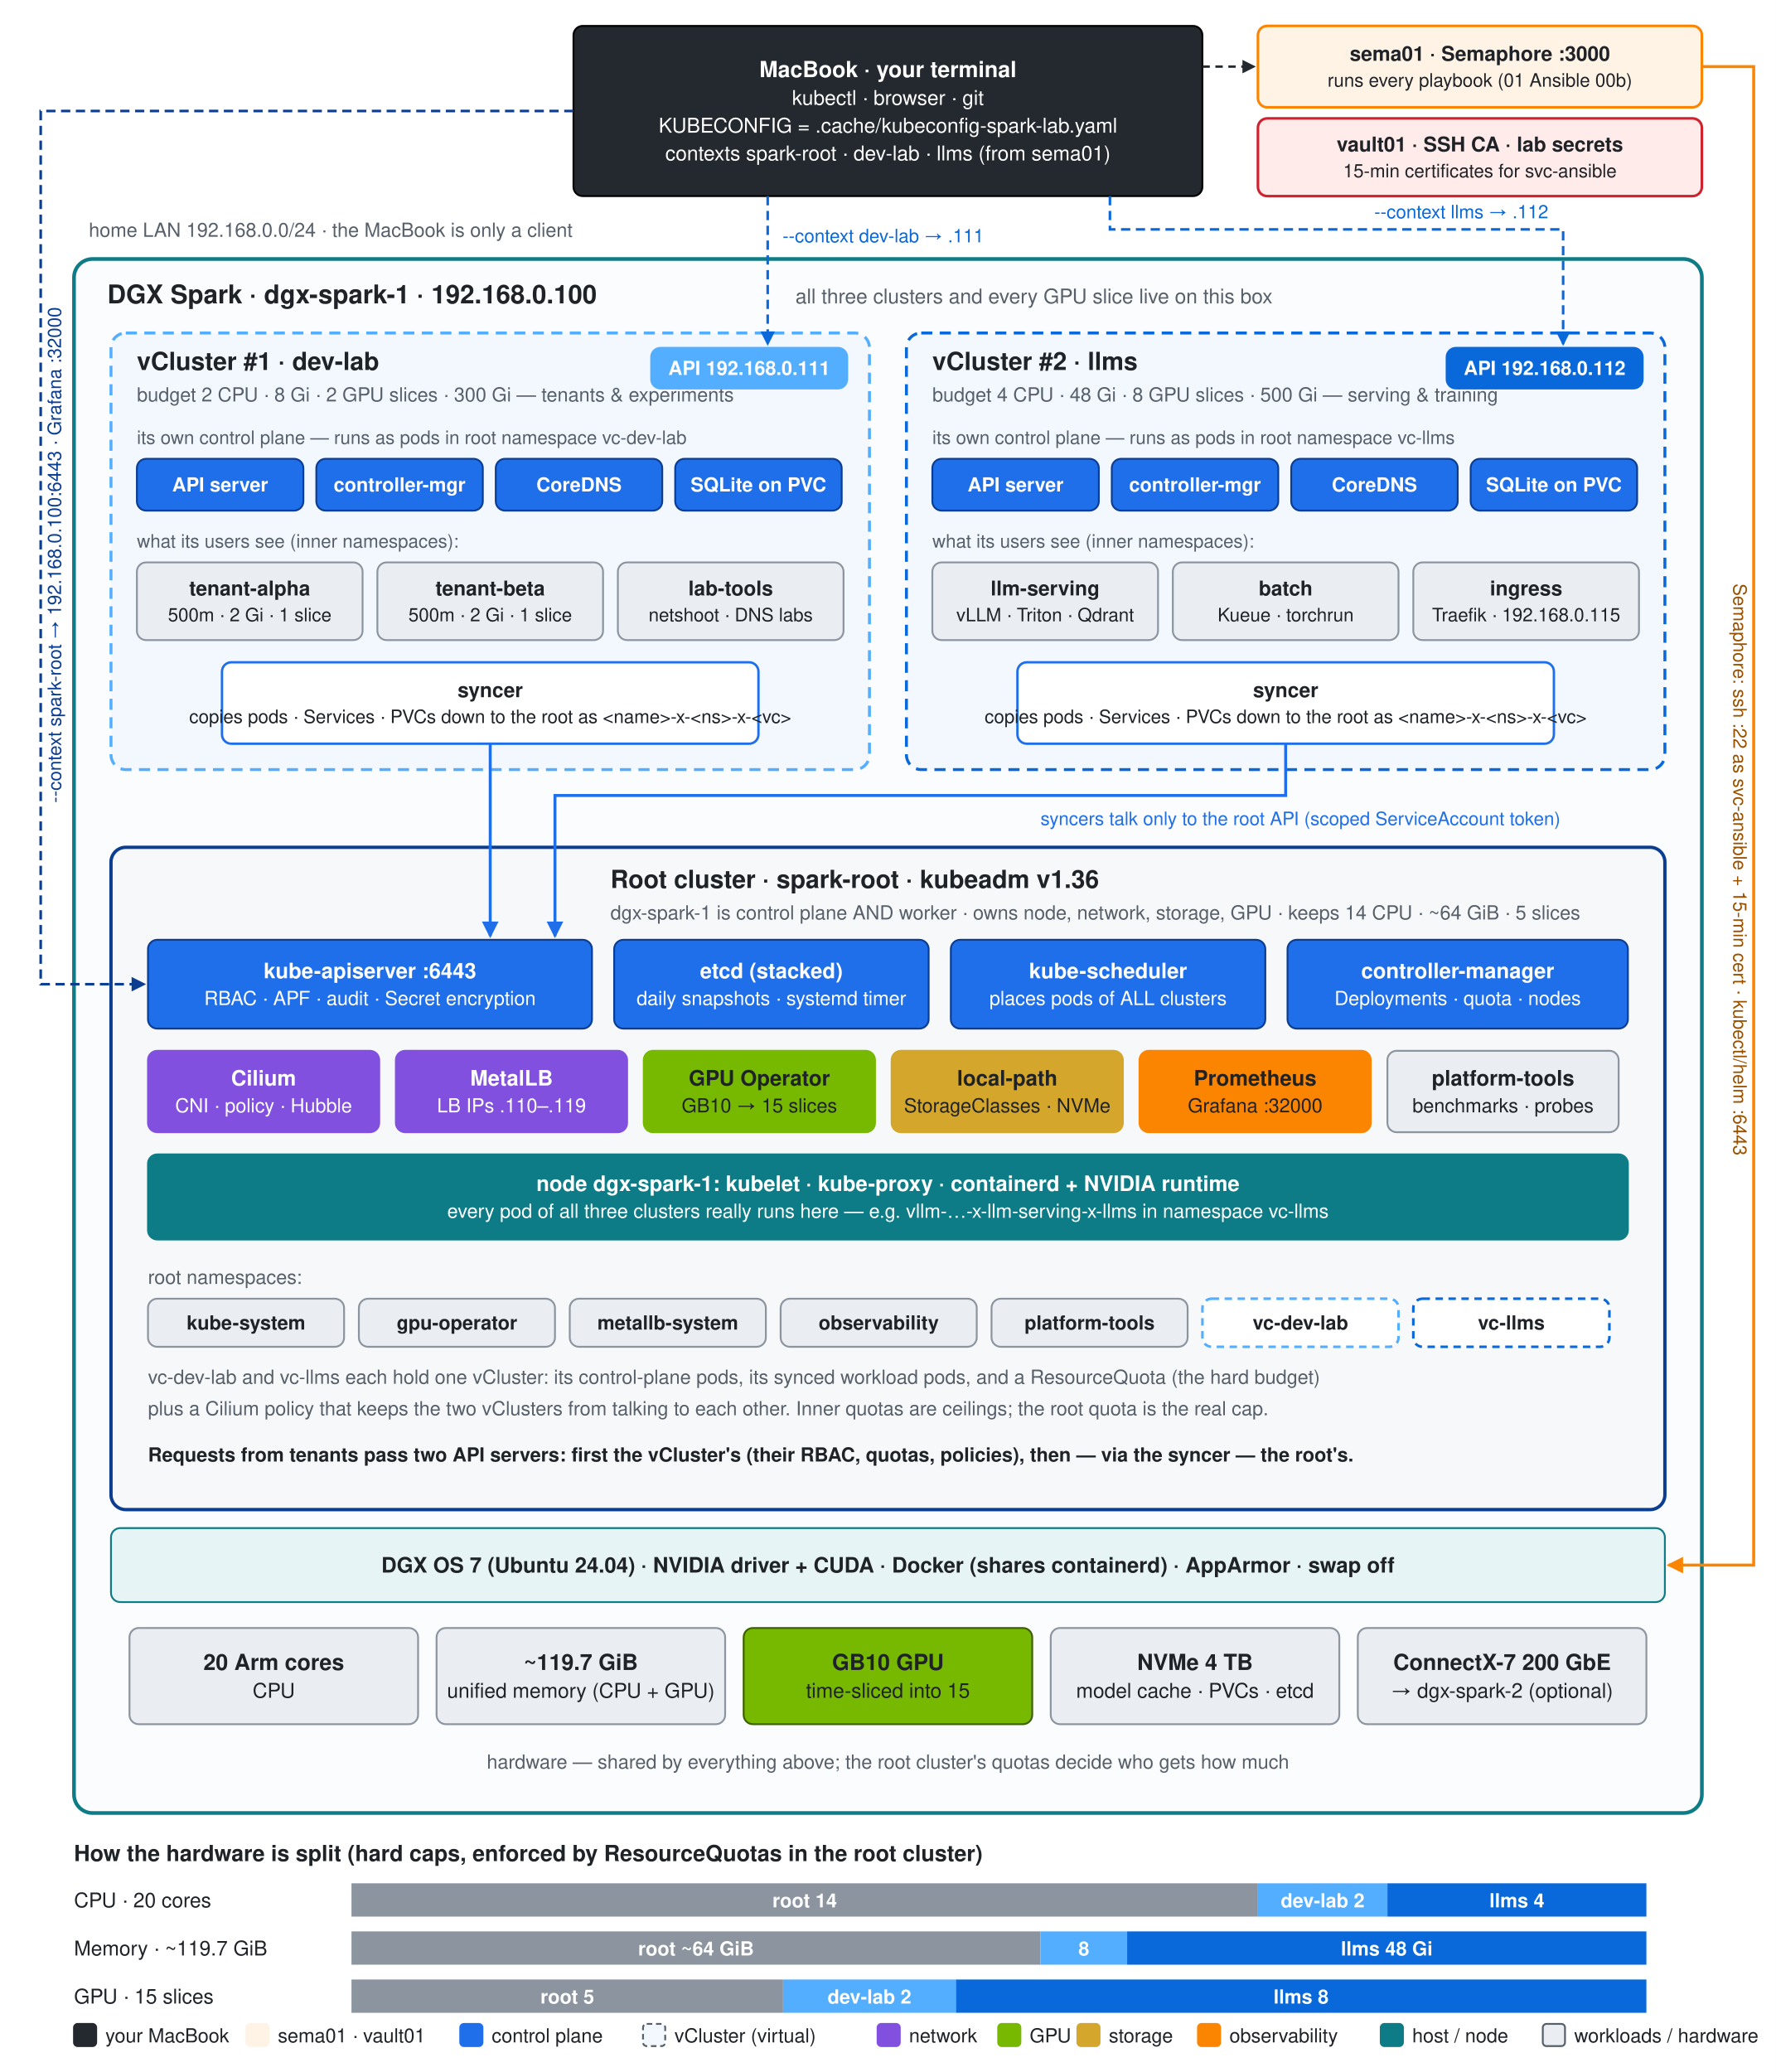
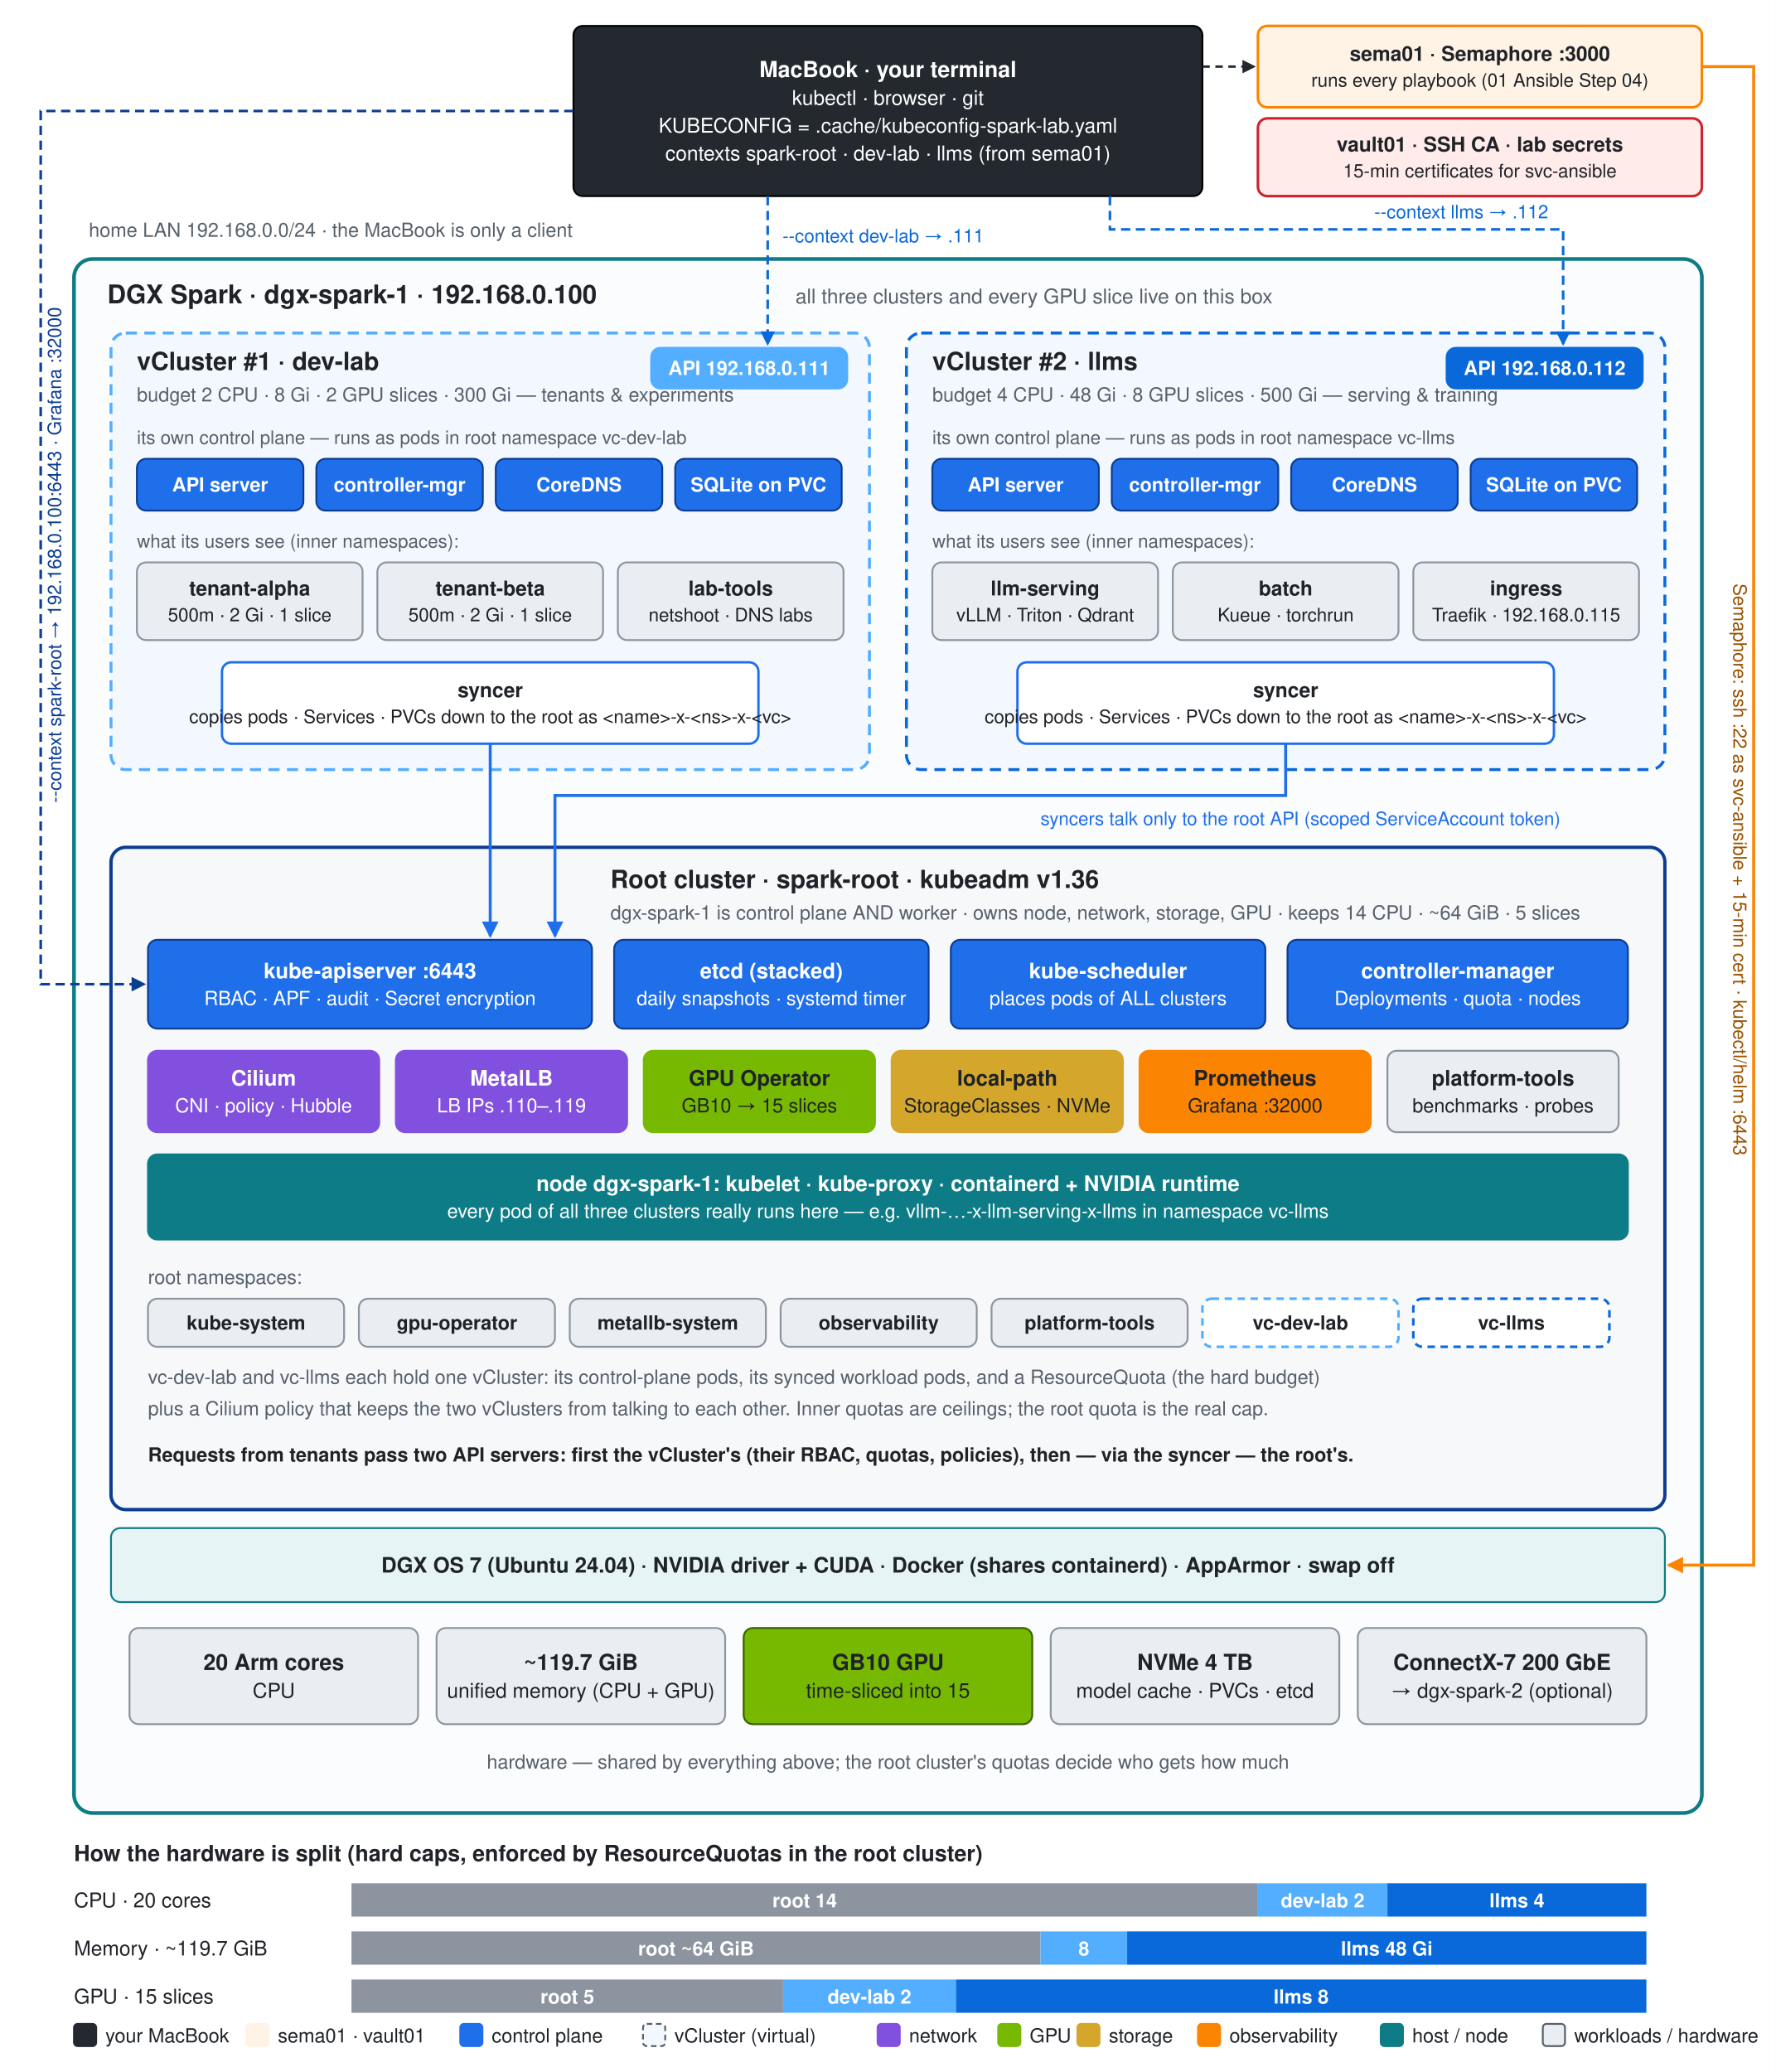
<svg xmlns="http://www.w3.org/2000/svg" width="960" height="1120" viewBox="0 0 960 1120" font-family="-apple-system,Segoe UI,Helvetica,Arial,sans-serif" role="img" aria-labelledby="t d">
  <defs>
    <marker id="m0969da" viewBox="0 0 10 10" refX="8" refY="5" markerWidth="7" markerHeight="7" orient="auto">
      <path d="M1 1L9 5L1 9z" fill="#0969da" />
    </marker>
    <marker id="m0b3d91" viewBox="0 0 10 10" refX="8" refY="5" markerWidth="7" markerHeight="7" orient="auto">
      <path d="M1 1L9 5L1 9z" fill="#0b3d91" />
    </marker>
    <marker id="m1f6feb" viewBox="0 0 10 10" refX="8" refY="5" markerWidth="7" markerHeight="7" orient="auto">
      <path d="M1 1L9 5L1 9z" fill="#1f6feb" />
    </marker>
    <marker id="m24292f" viewBox="0 0 10 10" refX="8" refY="5" markerWidth="7" markerHeight="7" orient="auto">
      <path d="M1 1L9 5L1 9z" fill="#24292f" />
    </marker>
    <marker id="mfb8500" viewBox="0 0 10 10" refX="8" refY="5" markerWidth="7" markerHeight="7" orient="auto">
      <path d="M1 1L9 5L1 9z" fill="#fb8500" />
    </marker>
  </defs>
  <rect x="0" y="0" width="960" height="1120" fill="#ffffff" />
  <rect x="310" y="14" width="340" height="92" rx="5" fill="#24292f" stroke="#000" stroke-width="1" />
  <text x="480.0" y="41.7" font-size="12" fill="#ffffff" text-anchor="middle" font-weight="600">MacBook · your terminal</text>
  <text x="480.0" y="56.7" font-size="11" fill="#ffffff" text-anchor="middle">kubectl · browser · git</text>
  <text x="480.0" y="71.7" font-size="11" fill="#ffffff" text-anchor="middle">KUBECONFIG = .cache/kubeconfig-spark-lab.yaml</text>
  <text x="480.0" y="86.7" font-size="11" fill="#ffffff" text-anchor="middle">contexts spark-root · dev-lab · llms (from sema01)</text>
  <text x="48" y="128" font-size="10.5" fill="#57606a" text-anchor="start">home LAN 192.168.0.0/24 · the MacBook is only a client</text>
  <rect x="680" y="14" width="240" height="44" rx="5" fill="#fff3e6" stroke="#fb8500" stroke-width="1.4" />
  <text x="800.0" y="32.85" font-size="11" fill="#1f2328" text-anchor="middle" font-weight="600">sema01 · Semaphore :3000</text>
-   <text x="800.0" y="46.85" font-size="10" fill="#1f2328" text-anchor="middle">runs every playbook (01 Ansible 00b)</text>
+   <text x="800.0" y="46.85" font-size="10" fill="#1f2328" text-anchor="middle">runs every playbook (01 Ansible Step 04)</text>
  <rect x="680" y="64" width="240" height="42" rx="5" fill="#ffebe9" stroke="#cf222e" stroke-width="1.4" />
  <text x="800.0" y="81.85" font-size="11" fill="#1f2328" text-anchor="middle" font-weight="600">vault01 · SSH CA · lab secrets</text>
  <text x="800.0" y="95.85" font-size="10" fill="#1f2328" text-anchor="middle">15-min certificates for svc-ansible</text>
  <path d="M650 36 L678 36" fill="none" stroke="#24292f" stroke-width="1.3" stroke-dasharray="4 3" marker-end="url(#m24292f)" />
  <rect x="40" y="140" width="880" height="840" rx="10" fill="#fbfcfd" stroke="#0e7c86" stroke-width="2" />
  <text x="58" y="164" font-size="14" fill="#1f2328" text-anchor="start" font-weight="600">DGX Spark · dgx-spark-1 · 192.168.0.100</text>
  <text x="430" y="164" font-size="11" fill="#57606a" text-anchor="start">all three clusters and every GPU slice live on this box</text>
  <rect x="60" y="180" width="410" height="236" rx="8" fill="#f3f8ff" stroke="#54aeff" stroke-width="1.6" stroke-dasharray="6 4" />
  <text x="74" y="200" font-size="13.5" fill="#1f2328" text-anchor="start" font-weight="600">vCluster #1 · dev-lab</text>
  <text x="74" y="217" font-size="10.5" fill="#57606a" text-anchor="start">budget 2 CPU · 8 Gi · 2 GPU slices · 300 Gi — tenants &amp; experiments</text>
  <rect x="352" y="188" width="106" height="22" rx="5" fill="#54aeff" stroke="#54aeff" stroke-width="1" />
  <text x="405.0" y="202.675" font-size="10.5" fill="#ffffff" text-anchor="middle" font-weight="600">API 192.168.0.111</text>
  <text x="74" y="240" font-size="10" fill="#57606a" text-anchor="start">its own control plane — runs as pods in root namespace vc-dev-lab</text>
  <rect x="74" y="248" width="90" height="28" rx="5" fill="#1f6feb" stroke="#0b3d91" stroke-width="1" />
  <text x="119.0" y="265.675" font-size="10.5" fill="#ffffff" text-anchor="middle" font-weight="600">API server</text>
  <rect x="171" y="248" width="90" height="28" rx="5" fill="#1f6feb" stroke="#0b3d91" stroke-width="1" />
  <text x="216.0" y="265.675" font-size="10.5" fill="#ffffff" text-anchor="middle" font-weight="600">controller-mgr</text>
  <rect x="268" y="248" width="90" height="28" rx="5" fill="#1f6feb" stroke="#0b3d91" stroke-width="1" />
  <text x="313.0" y="265.675" font-size="10.5" fill="#ffffff" text-anchor="middle" font-weight="600">CoreDNS</text>
  <rect x="365" y="248" width="90" height="28" rx="5" fill="#1f6feb" stroke="#0b3d91" stroke-width="1" />
  <text x="410.0" y="265.675" font-size="10.5" fill="#ffffff" text-anchor="middle" font-weight="600">SQLite on PVC</text>
  <text x="74" y="296" font-size="10" fill="#57606a" text-anchor="start">what its users see (inner namespaces):</text>
  <rect x="74.0" y="304" width="122.0" height="42" rx="5" fill="#eaeef2" stroke="#8c959f" stroke-width="1" />
  <text x="135.0" y="321.85" font-size="11" fill="#1f2328" text-anchor="middle" font-weight="600">tenant-alpha</text>
  <text x="135.0" y="335.85" font-size="10" fill="#1f2328" text-anchor="middle">500m · 2 Gi · 1 slice</text>
  <rect x="204.0" y="304" width="122.0" height="42" rx="5" fill="#eaeef2" stroke="#8c959f" stroke-width="1" />
  <text x="265.0" y="321.85" font-size="11" fill="#1f2328" text-anchor="middle" font-weight="600">tenant-beta</text>
  <text x="265.0" y="335.85" font-size="10" fill="#1f2328" text-anchor="middle">500m · 2 Gi · 1 slice</text>
  <rect x="334.0" y="304" width="122.0" height="42" rx="5" fill="#eaeef2" stroke="#8c959f" stroke-width="1" />
  <text x="395.0" y="321.85" font-size="11" fill="#1f2328" text-anchor="middle" font-weight="600">lab-tools</text>
  <text x="395.0" y="335.85" font-size="10" fill="#1f2328" text-anchor="middle">netshoot · DNS labs</text>
  <rect x="120" y="358" width="290" height="44" rx="5" fill="#ffffff" stroke="#1f6feb" stroke-width="1.3" />
  <text x="265.0" y="376.85" font-size="11" fill="#1f2328" text-anchor="middle" font-weight="600">syncer</text>
  <text x="265.0" y="390.85" font-size="10" fill="#1f2328" text-anchor="middle">copies pods · Services · PVCs down to the root as &lt;name&gt;-x-&lt;ns&gt;-x-&lt;vc&gt;</text>
  <rect x="490" y="180" width="410" height="236" rx="8" fill="#f3f8ff" stroke="#0969da" stroke-width="1.6" stroke-dasharray="6 4" />
  <text x="504" y="200" font-size="13.5" fill="#1f2328" text-anchor="start" font-weight="600">vCluster #2 · llms</text>
  <text x="504" y="217" font-size="10.5" fill="#57606a" text-anchor="start">budget 4 CPU · 48 Gi · 8 GPU slices · 500 Gi — serving &amp; training</text>
  <rect x="782" y="188" width="106" height="22" rx="5" fill="#0969da" stroke="#0969da" stroke-width="1" />
  <text x="835.0" y="202.675" font-size="10.5" fill="#ffffff" text-anchor="middle" font-weight="600">API 192.168.0.112</text>
  <text x="504" y="240" font-size="10" fill="#57606a" text-anchor="start">its own control plane — runs as pods in root namespace vc-llms</text>
  <rect x="504" y="248" width="90" height="28" rx="5" fill="#1f6feb" stroke="#0b3d91" stroke-width="1" />
  <text x="549.0" y="265.675" font-size="10.5" fill="#ffffff" text-anchor="middle" font-weight="600">API server</text>
  <rect x="601" y="248" width="90" height="28" rx="5" fill="#1f6feb" stroke="#0b3d91" stroke-width="1" />
  <text x="646.0" y="265.675" font-size="10.5" fill="#ffffff" text-anchor="middle" font-weight="600">controller-mgr</text>
  <rect x="698" y="248" width="90" height="28" rx="5" fill="#1f6feb" stroke="#0b3d91" stroke-width="1" />
  <text x="743.0" y="265.675" font-size="10.5" fill="#ffffff" text-anchor="middle" font-weight="600">CoreDNS</text>
  <rect x="795" y="248" width="90" height="28" rx="5" fill="#1f6feb" stroke="#0b3d91" stroke-width="1" />
  <text x="840.0" y="265.675" font-size="10.5" fill="#ffffff" text-anchor="middle" font-weight="600">SQLite on PVC</text>
  <text x="504" y="296" font-size="10" fill="#57606a" text-anchor="start">what its users see (inner namespaces):</text>
  <rect x="504.0" y="304" width="122.0" height="42" rx="5" fill="#eaeef2" stroke="#8c959f" stroke-width="1" />
  <text x="565.0" y="321.85" font-size="11" fill="#1f2328" text-anchor="middle" font-weight="600">llm-serving</text>
  <text x="565.0" y="335.85" font-size="10" fill="#1f2328" text-anchor="middle">vLLM · Triton · Qdrant</text>
  <rect x="634.0" y="304" width="122.0" height="42" rx="5" fill="#eaeef2" stroke="#8c959f" stroke-width="1" />
  <text x="695.0" y="321.85" font-size="11" fill="#1f2328" text-anchor="middle" font-weight="600">batch</text>
  <text x="695.0" y="335.85" font-size="10" fill="#1f2328" text-anchor="middle">Kueue · torchrun</text>
  <rect x="764.0" y="304" width="122.0" height="42" rx="5" fill="#eaeef2" stroke="#8c959f" stroke-width="1" />
  <text x="825.0" y="321.85" font-size="11" fill="#1f2328" text-anchor="middle" font-weight="600">ingress</text>
  <text x="825.0" y="335.85" font-size="10" fill="#1f2328" text-anchor="middle">Traefik · 192.168.0.115</text>
  <rect x="550" y="358" width="290" height="44" rx="5" fill="#ffffff" stroke="#1f6feb" stroke-width="1.3" />
  <text x="695.0" y="376.85" font-size="11" fill="#1f2328" text-anchor="middle" font-weight="600">syncer</text>
  <text x="695.0" y="390.85" font-size="10" fill="#1f2328" text-anchor="middle">copies pods · Services · PVCs down to the root as &lt;name&gt;-x-&lt;ns&gt;-x-&lt;vc&gt;</text>
  <g transform="translate(0,20)">
    <rect x="60" y="438" width="840" height="358" rx="8" fill="#f6f8fa" stroke="#0b3d91" stroke-width="1.8" />
    <text x="330" y="460" font-size="13.5" fill="#1f2328" text-anchor="start" font-weight="600">Root cluster · spark-root · kubeadm v1.36</text>
    <text x="330" y="477" font-size="10.5" fill="#57606a" text-anchor="start">dgx-spark-1 is control plane AND worker · owns node, network, storage, GPU · keeps 14 CPU · ~64 GiB · 5 slices</text>
    <rect x="80" y="488" width="240" height="48" rx="5" fill="#1f6feb" stroke="#0b3d91" stroke-width="1" />
    <text x="200.0" y="508.775" font-size="11.5" fill="#ffffff" text-anchor="middle" font-weight="600">kube-apiserver :6443</text>
    <text x="200.0" y="523.275" font-size="10.5" fill="#ffffff" text-anchor="middle">RBAC · APF · audit · Secret encryption</text>
    <rect x="332" y="488" width="170" height="48" rx="5" fill="#1f6feb" stroke="#0b3d91" stroke-width="1" />
    <text x="417.0" y="508.775" font-size="11.5" fill="#ffffff" text-anchor="middle" font-weight="600">etcd (stacked)</text>
    <text x="417.0" y="523.275" font-size="10.5" fill="#ffffff" text-anchor="middle">daily snapshots · systemd timer</text>
    <rect x="514" y="488" width="170" height="48" rx="5" fill="#1f6feb" stroke="#0b3d91" stroke-width="1" />
    <text x="599.0" y="508.775" font-size="11.5" fill="#ffffff" text-anchor="middle" font-weight="600">kube-scheduler</text>
    <text x="599.0" y="523.275" font-size="10.5" fill="#ffffff" text-anchor="middle">places pods of ALL clusters</text>
    <rect x="696" y="488" width="184" height="48" rx="5" fill="#1f6feb" stroke="#0b3d91" stroke-width="1" />
    <text x="788.0" y="508.775" font-size="11.5" fill="#ffffff" text-anchor="middle" font-weight="600">controller-manager</text>
    <text x="788.0" y="523.275" font-size="10.5" fill="#ffffff" text-anchor="middle">Deployments · quota · nodes</text>
    <rect x="80" y="548" width="125" height="44" rx="5" fill="#8250df" stroke="#8250df" stroke-width="1" />
    <text x="142.5" y="566.775" font-size="11.5" fill="#ffffff" text-anchor="middle" font-weight="600">Cilium</text>
    <text x="142.5" y="581.275" font-size="10.5" fill="#ffffff" text-anchor="middle">CNI · policy · Hubble</text>
    <rect x="214" y="548" width="125" height="44" rx="5" fill="#8250df" stroke="#8250df" stroke-width="1" />
    <text x="276.5" y="566.775" font-size="11.5" fill="#ffffff" text-anchor="middle" font-weight="600">MetalLB</text>
    <text x="276.5" y="581.275" font-size="10.5" fill="#ffffff" text-anchor="middle">LB IPs .110–.119</text>
    <rect x="348" y="548" width="125" height="44" rx="5" fill="#76b900" stroke="#76b900" stroke-width="1" />
    <text x="410.5" y="566.775" font-size="11.5" fill="#1f2328" text-anchor="middle" font-weight="600">GPU Operator</text>
    <text x="410.5" y="581.275" font-size="10.5" fill="#1f2328" text-anchor="middle">GB10 → 15 slices</text>
    <rect x="482" y="548" width="125" height="44" rx="5" fill="#d4a72c" stroke="#d4a72c" stroke-width="1" />
    <text x="544.5" y="566.775" font-size="11.5" fill="#1f2328" text-anchor="middle" font-weight="600">local-path</text>
    <text x="544.5" y="581.275" font-size="10.5" fill="#1f2328" text-anchor="middle">StorageClasses · NVMe</text>
    <rect x="616" y="548" width="125" height="44" rx="5" fill="#fb8500" stroke="#fb8500" stroke-width="1" />
    <text x="678.5" y="566.775" font-size="11.5" fill="#1f2328" text-anchor="middle" font-weight="600">Prometheus</text>
    <text x="678.5" y="581.275" font-size="10.5" fill="#1f2328" text-anchor="middle">Grafana :32000</text>
    <rect x="750" y="548" width="125" height="44" rx="5" fill="#eaeef2" stroke="#8c959f" stroke-width="1" />
    <text x="812.5" y="566.775" font-size="11.5" fill="#1f2328" text-anchor="middle" font-weight="600">platform-tools</text>
    <text x="812.5" y="581.275" font-size="10.5" fill="#1f2328" text-anchor="middle">benchmarks · probes</text>
    <rect x="80" y="604" width="800" height="46" rx="5" fill="#0e7c86" stroke="#0e7c86" stroke-width="1" />
    <text x="480.0" y="623.775" font-size="11.5" fill="#ffffff" text-anchor="middle" font-weight="600">node dgx-spark-1: kubelet · kube-proxy · containerd + NVIDIA runtime</text>
    <text x="480.0" y="638.275" font-size="10.5" fill="#ffffff" text-anchor="middle">every pod of all three clusters really runs here — e.g. vllm-…-x-llm-serving-x-llms in namespace vc-llms</text>
    <text x="80" y="674" font-size="10.5" fill="#57606a" text-anchor="start">root namespaces:</text>
    <rect x="80" y="682" width="106" height="26" rx="5" fill="#eaeef2" stroke="#8c959f" stroke-width="1" />
    <text x="133.0" y="698.675" font-size="10.5" fill="#1f2328" text-anchor="middle" font-weight="600">kube-system</text>
    <rect x="194" y="682" width="106" height="26" rx="5" fill="#eaeef2" stroke="#8c959f" stroke-width="1" />
    <text x="247.0" y="698.675" font-size="10.5" fill="#1f2328" text-anchor="middle" font-weight="600">gpu-operator</text>
    <rect x="308" y="682" width="106" height="26" rx="5" fill="#eaeef2" stroke="#8c959f" stroke-width="1" />
    <text x="361.0" y="698.675" font-size="10.5" fill="#1f2328" text-anchor="middle" font-weight="600">metallb-system</text>
    <rect x="422" y="682" width="106" height="26" rx="5" fill="#eaeef2" stroke="#8c959f" stroke-width="1" />
    <text x="475.0" y="698.675" font-size="10.5" fill="#1f2328" text-anchor="middle" font-weight="600">observability</text>
    <rect x="536" y="682" width="106" height="26" rx="5" fill="#eaeef2" stroke="#8c959f" stroke-width="1" />
    <text x="589.0" y="698.675" font-size="10.5" fill="#1f2328" text-anchor="middle" font-weight="600">platform-tools</text>
    <rect x="650" y="682" width="106" height="26" rx="5" fill="#ffffff" stroke="#54aeff" stroke-width="1.4" stroke-dasharray="4 3" />
    <text x="703.0" y="698.675" font-size="10.5" fill="#1f2328" text-anchor="middle" font-weight="600">vc-dev-lab</text>
    <rect x="764" y="682" width="106" height="26" rx="5" fill="#ffffff" stroke="#0969da" stroke-width="1.4" stroke-dasharray="4 3" />
    <text x="817.0" y="698.675" font-size="10.5" fill="#1f2328" text-anchor="middle" font-weight="600">vc-llms</text>
    <text x="80" y="728" font-size="10.5" fill="#57606a" text-anchor="start">vc-dev-lab and vc-llms each hold one vCluster: its control-plane pods, its synced workload pods, and a ResourceQuota (the hard budget)</text>
    <text x="80" y="745" font-size="10.5" fill="#57606a" text-anchor="start">plus a Cilium policy that keeps the two vClusters from talking to each other. Inner quotas are ceilings; the root quota is the real cap.</text>
    <text x="80" y="770" font-size="10.5" fill="#1f2328" text-anchor="start" font-weight="600">Requests from tenants pass two API servers: first the vCluster's (their RBAC, quotas, policies), then — via the syncer — the root's.</text>
  </g>
  <path d="M265.0 402 L265.0 506" fill="none" stroke="#1f6feb" stroke-width="1.6" marker-end="url(#m1f6feb)" />
  <path d="M695.0 402 L695.0 430 L300 430 L300 506" fill="none" stroke="#1f6feb" stroke-width="1.6" marker-end="url(#m1f6feb)" />
  <text x="703.0" y="446" font-size="10" fill="#1f6feb" text-anchor="middle">syncers talk only to the root API (scoped ServiceAccount token)</text>
  <g transform="translate(0,20)">
    <rect x="60" y="806" width="840" height="40" rx="5" fill="#e6f4f5" stroke="#0e7c86" stroke-width="1" />
    <text x="480.0" y="830.025" font-size="11.5" fill="#1f2328" text-anchor="middle" font-weight="600">DGX OS 7 (Ubuntu 24.04) · NVIDIA driver + CUDA · Docker (shares containerd) · AppArmor · swap off</text>
    <rect x="70" y="860" width="156" height="52" rx="5" fill="#eaeef2" stroke="#8c959f" stroke-width="1" />
    <text x="148.0" y="882.7" font-size="12" fill="#1f2328" text-anchor="middle" font-weight="600">20 Arm cores</text>
    <text x="148.0" y="897.7" font-size="11" fill="#1f2328" text-anchor="middle">CPU</text>
    <rect x="236" y="860" width="156" height="52" rx="5" fill="#eaeef2" stroke="#8c959f" stroke-width="1" />
    <text x="314.0" y="882.7" font-size="12" fill="#1f2328" text-anchor="middle" font-weight="600">~119.7 GiB</text>
    <text x="314.0" y="897.7" font-size="11" fill="#1f2328" text-anchor="middle">unified memory (CPU + GPU)</text>
    <rect x="402" y="860" width="156" height="52" rx="5" fill="#76b900" stroke="#3d6000" stroke-width="1" />
    <text x="480.0" y="882.7" font-size="12" fill="#1f2328" text-anchor="middle" font-weight="600">GB10 GPU</text>
    <text x="480.0" y="897.7" font-size="11" fill="#1f2328" text-anchor="middle">time-sliced into 15</text>
    <rect x="568" y="860" width="156" height="52" rx="5" fill="#eaeef2" stroke="#8c959f" stroke-width="1" />
    <text x="646.0" y="882.7" font-size="12" fill="#1f2328" text-anchor="middle" font-weight="600">NVMe 4 TB</text>
    <text x="646.0" y="897.7" font-size="11" fill="#1f2328" text-anchor="middle">model cache · PVCs · etcd</text>
    <rect x="734" y="860" width="156" height="52" rx="5" fill="#eaeef2" stroke="#8c959f" stroke-width="1" />
    <text x="812.0" y="882.7" font-size="12" fill="#1f2328" text-anchor="middle" font-weight="600">ConnectX-7 200 GbE</text>
    <text x="812.0" y="897.7" font-size="11" fill="#1f2328" text-anchor="middle">→ dgx-spark-2 (optional)</text>
    <text x="480" y="936" font-size="10.5" fill="#57606a" text-anchor="middle">hardware — shared by everything above; the root cluster's quotas decide who gets how much</text>
  </g>
  <path d="M415.0 106 L415.0 186" fill="none" stroke="#0969da" stroke-width="1.4" stroke-dasharray="5 3" marker-end="url(#m0969da)" />
  <path d="M600 106 L600 124 L845.0 124 L845.0 186" fill="none" stroke="#0969da" stroke-width="1.4" stroke-dasharray="5 3" marker-end="url(#m0969da)" />
  <text x="423.0" y="131" font-size="10" fill="#0969da" text-anchor="start">--context dev-lab → .111</text>
  <text x="837.0" y="118" font-size="10" fill="#0969da" text-anchor="end">--context llms → .112</text>
  <path d="M310 60 L22 60 L22 532 L78 532" fill="none" stroke="#0b3d91" stroke-width="1.4" stroke-dasharray="5 3" marker-end="url(#m0b3d91)" />
  <text transform="rotate(-90 33 300)" x="33" y="300" font-size="10" fill="#0b3d91" text-anchor="middle">--context spark-root → 192.168.0.100:6443 · Grafana :32000</text>
  <path d="M920 36 L948 36 L948 846 L902 846" fill="none" stroke="#fb8500" stroke-width="1.6" marker-end="url(#mfb8500)" />
  <text transform="rotate(90 937 470)" x="937" y="470" font-size="10" fill="#9a5200" text-anchor="middle">Semaphore: ssh :22 as svc-ansible + 15-min cert · kubectl/helm :6443</text>
  <text x="894.0" y="416" font-size="10" fill="#1f2328" text-anchor="start" />
  <text x="40" y="1006" font-size="12" fill="#1f2328" text-anchor="start" font-weight="600">How the hardware is split (hard caps, enforced by ResourceQuotas in the root cluster)</text>
  <text x="40" y="1031" font-size="11" fill="#1f2328" text-anchor="start">CPU · 20 cores</text>
  <rect x="190.0" y="1018" width="490.0" height="18" fill="#8c959f" />
  <text x="435.0" y="1031" font-size="10.5" fill="#ffffff" text-anchor="middle" font-weight="600">root 14</text>
  <rect x="680.0" y="1018" width="70.0" height="18" fill="#54aeff" />
  <text x="715.0" y="1031" font-size="10.5" fill="#ffffff" text-anchor="middle" font-weight="600">dev-lab 2</text>
  <rect x="750.0" y="1018" width="140.0" height="18" fill="#0969da" />
  <text x="820.0" y="1031" font-size="10.5" fill="#ffffff" text-anchor="middle" font-weight="600">llms 4</text>
  <text x="40" y="1057" font-size="11" fill="#1f2328" text-anchor="start">Memory · ~119.7 GiB</text>
  <rect x="190.0" y="1044" width="372.5" height="18" fill="#8c959f" />
  <text x="376.257" y="1057" font-size="10.5" fill="#ffffff" text-anchor="middle" font-weight="600">root ~64 GiB</text>
  <rect x="562.5" y="1044" width="46.8" height="18" fill="#54aeff" />
  <text x="585.906" y="1057" font-size="10.5" fill="#ffffff" text-anchor="middle" font-weight="600">8</text>
  <rect x="609.3" y="1044" width="280.7" height="18" fill="#0969da" />
  <text x="749.649" y="1057" font-size="10.5" fill="#ffffff" text-anchor="middle" font-weight="600">llms 48 Gi</text>
  <text x="40" y="1083" font-size="11" fill="#1f2328" text-anchor="start">GPU · 15 slices</text>
  <rect x="190.0" y="1070" width="233.3" height="18" fill="#8c959f" />
  <text x="306.667" y="1083" font-size="10.5" fill="#ffffff" text-anchor="middle" font-weight="600">root 5</text>
  <rect x="423.3" y="1070" width="93.3" height="18" fill="#54aeff" />
  <text x="470.0" y="1083" font-size="10.5" fill="#ffffff" text-anchor="middle" font-weight="600">dev-lab 2</text>
  <rect x="516.7" y="1070" width="373.3" height="18" fill="#0969da" />
  <text x="703.333" y="1083" font-size="10.5" fill="#ffffff" text-anchor="middle" font-weight="600">llms 8</text>
  <rect x="40" y="1094" width="12" height="12" rx="2" fill="#24292f" stroke="#24292f" stroke-width="1" />
  <text x="57" y="1104" font-size="10.5" fill="#1f2328" text-anchor="start">your MacBook</text>
  <rect x="133.2" y="1094" width="12" height="12" rx="2" fill="#fff3e6" stroke="#fff3e6" stroke-width="1" />
  <text x="150.2" y="1104" font-size="10.5" fill="#1f2328" text-anchor="start">sema01 · vault01</text>
  <rect x="248.8" y="1094" width="12" height="12" rx="2" fill="#1f6feb" stroke="#1f6feb" stroke-width="1" />
  <text x="265.8" y="1104" font-size="10.5" fill="#1f2328" text-anchor="start">control plane</text>
  <rect x="347.6" y="1094" width="12" height="12" rx="2" fill="#f3f8ff" stroke="#57606a" stroke-width="1" stroke-dasharray="3 2" />
  <text x="364.6" y="1104" font-size="10.5" fill="#1f2328" text-anchor="start">vCluster (virtual)</text>
  <rect x="474.4" y="1094" width="12" height="12" rx="2" fill="#8250df" stroke="#8250df" stroke-width="1" />
  <text x="491.4" y="1104" font-size="10.5" fill="#1f2328" text-anchor="start">network</text>
  <rect x="539.6" y="1094" width="12" height="12" rx="2" fill="#76b900" stroke="#76b900" stroke-width="1" />
  <text x="556.6" y="1104" font-size="10.5" fill="#1f2328" text-anchor="start">GPU</text>
  <rect x="582.4" y="1094" width="12" height="12" rx="2" fill="#d4a72c" stroke="#d4a72c" stroke-width="1" />
  <text x="599.4" y="1104" font-size="10.5" fill="#1f2328" text-anchor="start">storage</text>
  <rect x="647.6" y="1094" width="12" height="12" rx="2" fill="#fb8500" stroke="#fb8500" stroke-width="1" />
  <text x="664.6" y="1104" font-size="10.5" fill="#1f2328" text-anchor="start">observability</text>
  <rect x="746.4" y="1094" width="12" height="12" rx="2" fill="#0e7c86" stroke="#0e7c86" stroke-width="1" />
  <text x="763.4" y="1104" font-size="10.5" fill="#1f2328" text-anchor="start">host / node</text>
  <rect x="834" y="1094" width="12" height="12" rx="2" fill="#eaeef2" stroke="#57606a" stroke-width="1" />
  <text x="851" y="1104" font-size="10.5" fill="#1f2328" text-anchor="start">workloads / hardware</text>
</svg>
